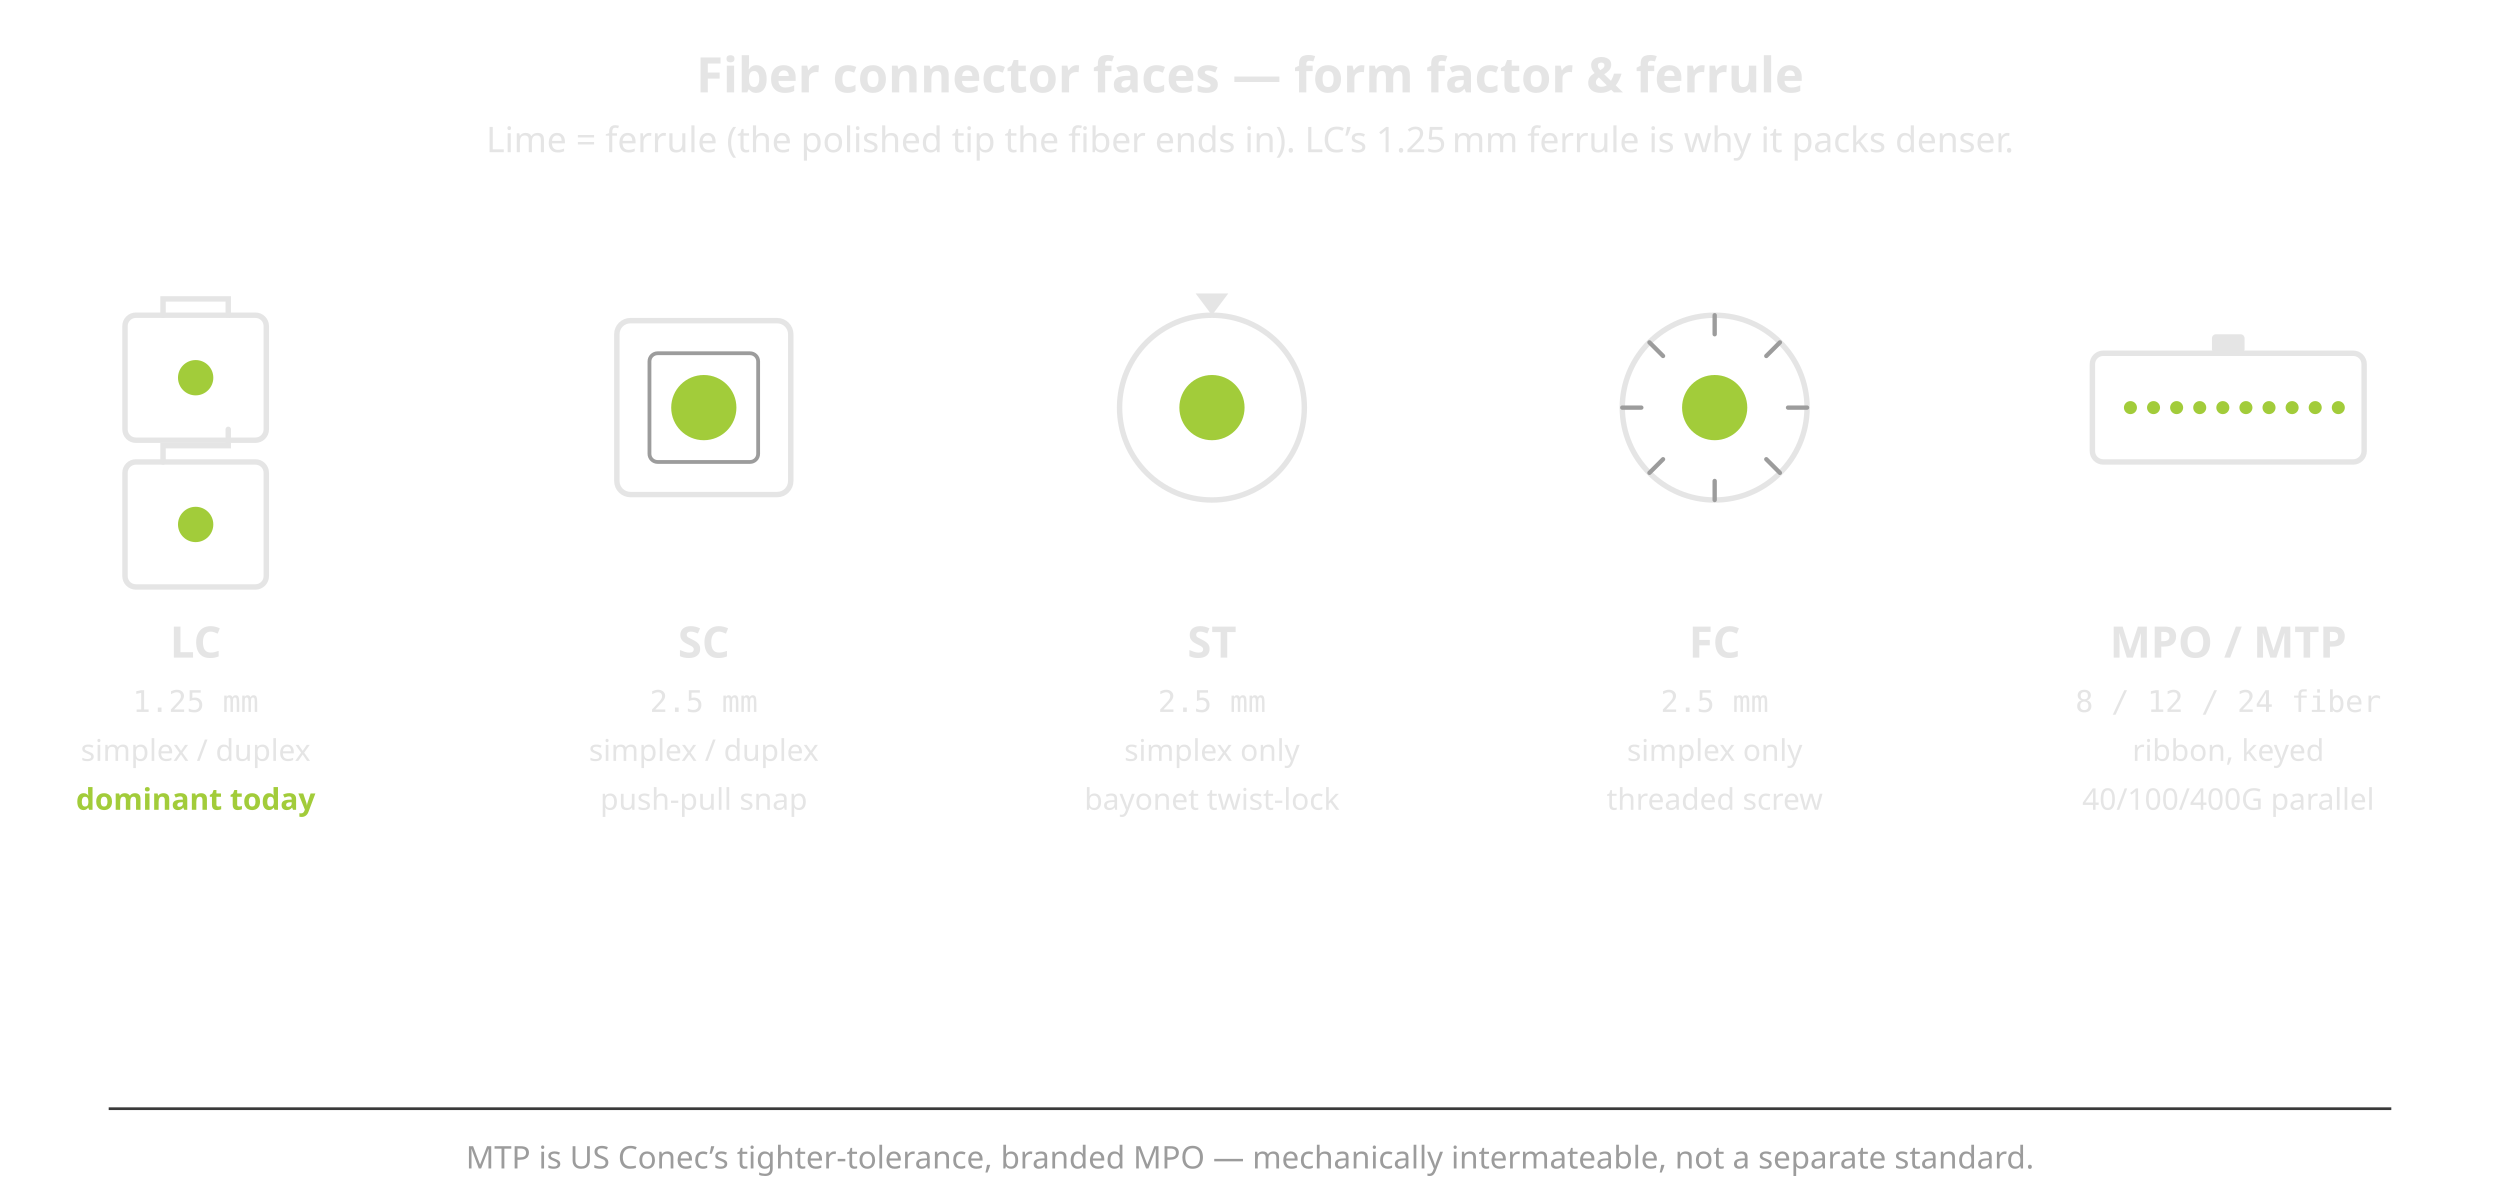
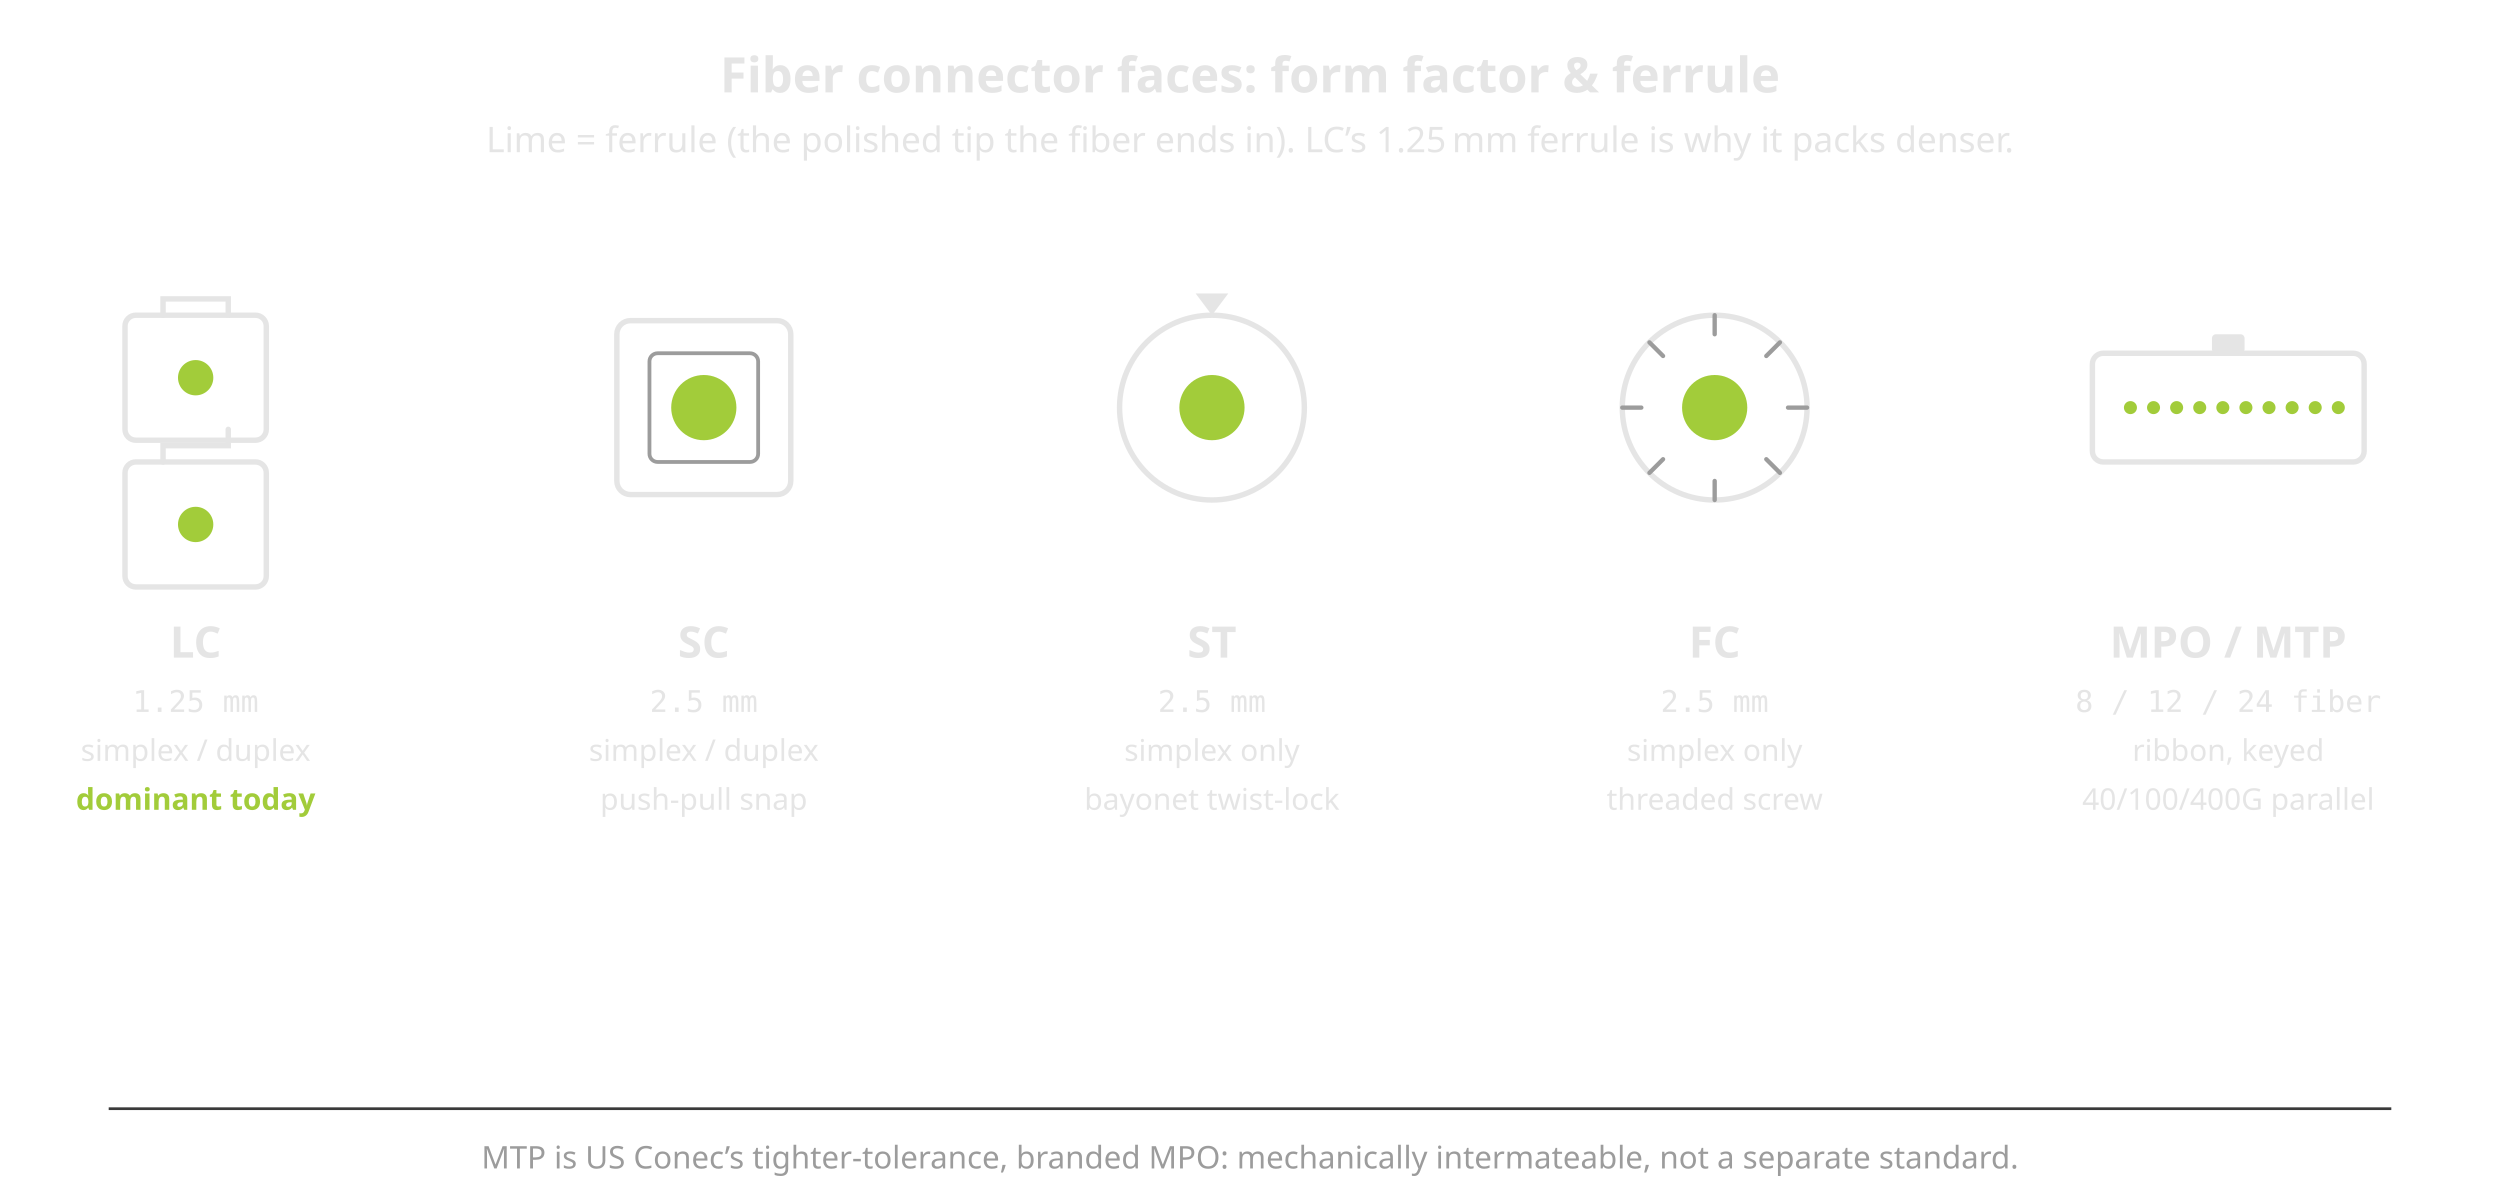
<svg xmlns="http://www.w3.org/2000/svg" viewBox="0 0 920 440" width="920" height="440" fill="none" font-family="IBM Plex Sans, sans-serif">
-   <text x="460" y="34" fill="#E5E5E5" font-size="18" font-weight="700" text-anchor="middle">Fiber connector faces — form factor &amp; ferrule</text>
+   <text x="460" y="34" fill="#E5E5E5" font-size="18" font-weight="700" text-anchor="middle">Fiber connector faces: form factor &amp; ferrule</text>
  <text x="460" y="56" fill="#E5E5E5" font-size="13" font-weight="500" text-anchor="middle">Lime = ferrule (the polished tip the fiber ends in). LC’s 1.25 mm ferrule is why it packs denser.</text>
  <g transform="translate(40,110)">
    <g stroke="#E5E5E5" stroke-width="2" stroke-linejoin="round">
      <rect x="6" y="6" width="52" height="46" rx="4" />
      <rect x="6" y="60" width="52" height="46" rx="4" />
    </g>
    <g stroke="#E5E5E5" stroke-width="2" stroke-linecap="round">
      <path d="M20 6 L20 0 L44 0 L44 6" />
      <path d="M20 60 L20 54 L44 54 L44 48" />
    </g>
    <g fill="#A2CC3A" stroke="none">
      <circle cx="32" cy="29" r="6.5" />
      <circle cx="32" cy="83" r="6.5" />
    </g>
    <text x="32" y="132" fill="#E5E5E5" font-size="16" font-weight="700" text-anchor="middle">LC</text>
    <text x="32" y="152" fill="#E5E5E5" font-size="11" font-weight="500" text-anchor="middle" font-family="DM Mono, monospace">1.25 mm</text>
    <text x="32" y="170" fill="#E5E5E5" font-size="11" font-weight="500" text-anchor="middle">simplex / duplex</text>
    <text x="32" y="188" fill="#A2CC3A" font-size="11" font-weight="600" text-anchor="middle">dominant today</text>
  </g>
  <g transform="translate(225,110)">
    <g stroke="#E5E5E5" stroke-width="2" stroke-linejoin="round">
      <rect x="2" y="8" width="64" height="64" rx="5" />
      <rect x="14" y="20" width="40" height="40" rx="3" stroke-width="1.4" stroke="#9C9C9C" />
    </g>
    <circle cx="34" cy="40" r="12" fill="#A2CC3A" stroke="none" />
    <text x="34" y="132" fill="#E5E5E5" font-size="16" font-weight="700" text-anchor="middle">SC</text>
    <text x="34" y="152" fill="#E5E5E5" font-size="11" font-weight="500" text-anchor="middle" font-family="DM Mono, monospace">2.5 mm</text>
    <text x="34" y="170" fill="#E5E5E5" font-size="11" font-weight="500" text-anchor="middle">simplex / duplex</text>
    <text x="34" y="188" fill="#E5E5E5" font-size="11" font-weight="500" text-anchor="middle">push-pull snap</text>
  </g>
  <g transform="translate(410,110)">
    <circle cx="36" cy="40" r="34" stroke="#E5E5E5" stroke-width="2" />
    <path d="M36 6 L30 -2 L42 -2 Z" fill="#E5E5E5" stroke="none" />
    <circle cx="36" cy="40" r="12" fill="#A2CC3A" stroke="none" />
    <text x="36" y="132" fill="#E5E5E5" font-size="16" font-weight="700" text-anchor="middle">ST</text>
    <text x="36" y="152" fill="#E5E5E5" font-size="11" font-weight="500" text-anchor="middle" font-family="DM Mono, monospace">2.5 mm</text>
    <text x="36" y="170" fill="#E5E5E5" font-size="11" font-weight="500" text-anchor="middle">simplex only</text>
    <text x="36" y="188" fill="#E5E5E5" font-size="11" font-weight="500" text-anchor="middle">bayonet twist-lock</text>
  </g>
  <g transform="translate(595,110)">
    <circle cx="36" cy="40" r="34" stroke="#E5E5E5" stroke-width="2" />
    <g stroke="#9C9C9C" stroke-width="1.6" stroke-linecap="round">
      <line x1="36" y1="6" x2="36" y2="13" />
      <line x1="60" y1="16" x2="55" y2="21" />
      <line x1="70" y1="40" x2="63" y2="40" />
      <line x1="60" y1="64" x2="55" y2="59" />
      <line x1="36" y1="74" x2="36" y2="67" />
      <line x1="12" y1="64" x2="17" y2="59" />
      <line x1="2" y1="40" x2="9" y2="40" />
      <line x1="12" y1="16" x2="17" y2="21" />
    </g>
    <circle cx="36" cy="40" r="12" fill="#A2CC3A" stroke="none" />
    <text x="36" y="132" fill="#E5E5E5" font-size="16" font-weight="700" text-anchor="middle">FC</text>
    <text x="36" y="152" fill="#E5E5E5" font-size="11" font-weight="500" text-anchor="middle" font-family="DM Mono, monospace">2.5 mm</text>
    <text x="36" y="170" fill="#E5E5E5" font-size="11" font-weight="500" text-anchor="middle">simplex only</text>
    <text x="36" y="188" fill="#E5E5E5" font-size="11" font-weight="500" text-anchor="middle">threaded screw</text>
  </g>
  <g transform="translate(770,110)">
    <g stroke="#E5E5E5" stroke-width="2" stroke-linejoin="round">
      <rect x="0" y="20" width="100" height="40" rx="4" />
    </g>
    <rect x="44" y="13" width="12" height="7" rx="1.5" fill="#E5E5E5" stroke="none" />
    <g fill="#A2CC3A" stroke="none">
      <circle cx="14" cy="40" r="2.4" />
      <circle cx="22.5" cy="40" r="2.4" />
      <circle cx="31" cy="40" r="2.4" />
      <circle cx="39.5" cy="40" r="2.4" />
      <circle cx="48" cy="40" r="2.4" />
      <circle cx="56.5" cy="40" r="2.4" />
      <circle cx="65" cy="40" r="2.4" />
      <circle cx="73.5" cy="40" r="2.4" />
      <circle cx="82" cy="40" r="2.4" />
      <circle cx="90.5" cy="40" r="2.4" />
    </g>
    <text x="50" y="132" fill="#E5E5E5" font-size="16" font-weight="700" text-anchor="middle">MPO / MTP</text>
    <text x="50" y="152" fill="#E5E5E5" font-size="11" font-weight="500" text-anchor="middle" font-family="DM Mono, monospace">8 / 12 / 24 fiber</text>
    <text x="50" y="170" fill="#E5E5E5" font-size="11" font-weight="500" text-anchor="middle">ribbon, keyed</text>
    <text x="50" y="188" fill="#E5E5E5" font-size="11" font-weight="500" text-anchor="middle">40/100/400G parallel</text>
  </g>
  <line x1="40" y1="408" x2="880" y2="408" stroke="#3A3A3A" stroke-width="1" />
-   <text x="460" y="430" fill="#9C9C9C" font-size="11.5" font-weight="500" text-anchor="middle">MTP is US Conec’s tighter-tolerance, branded MPO — mechanically intermateable, not a separate standard.</text>
+   <text x="460" y="430" fill="#9C9C9C" font-size="11.5" font-weight="500" text-anchor="middle">MTP is US Conec’s tighter-tolerance, branded MPO: mechanically intermateable, not a separate standard.</text>
</svg>
